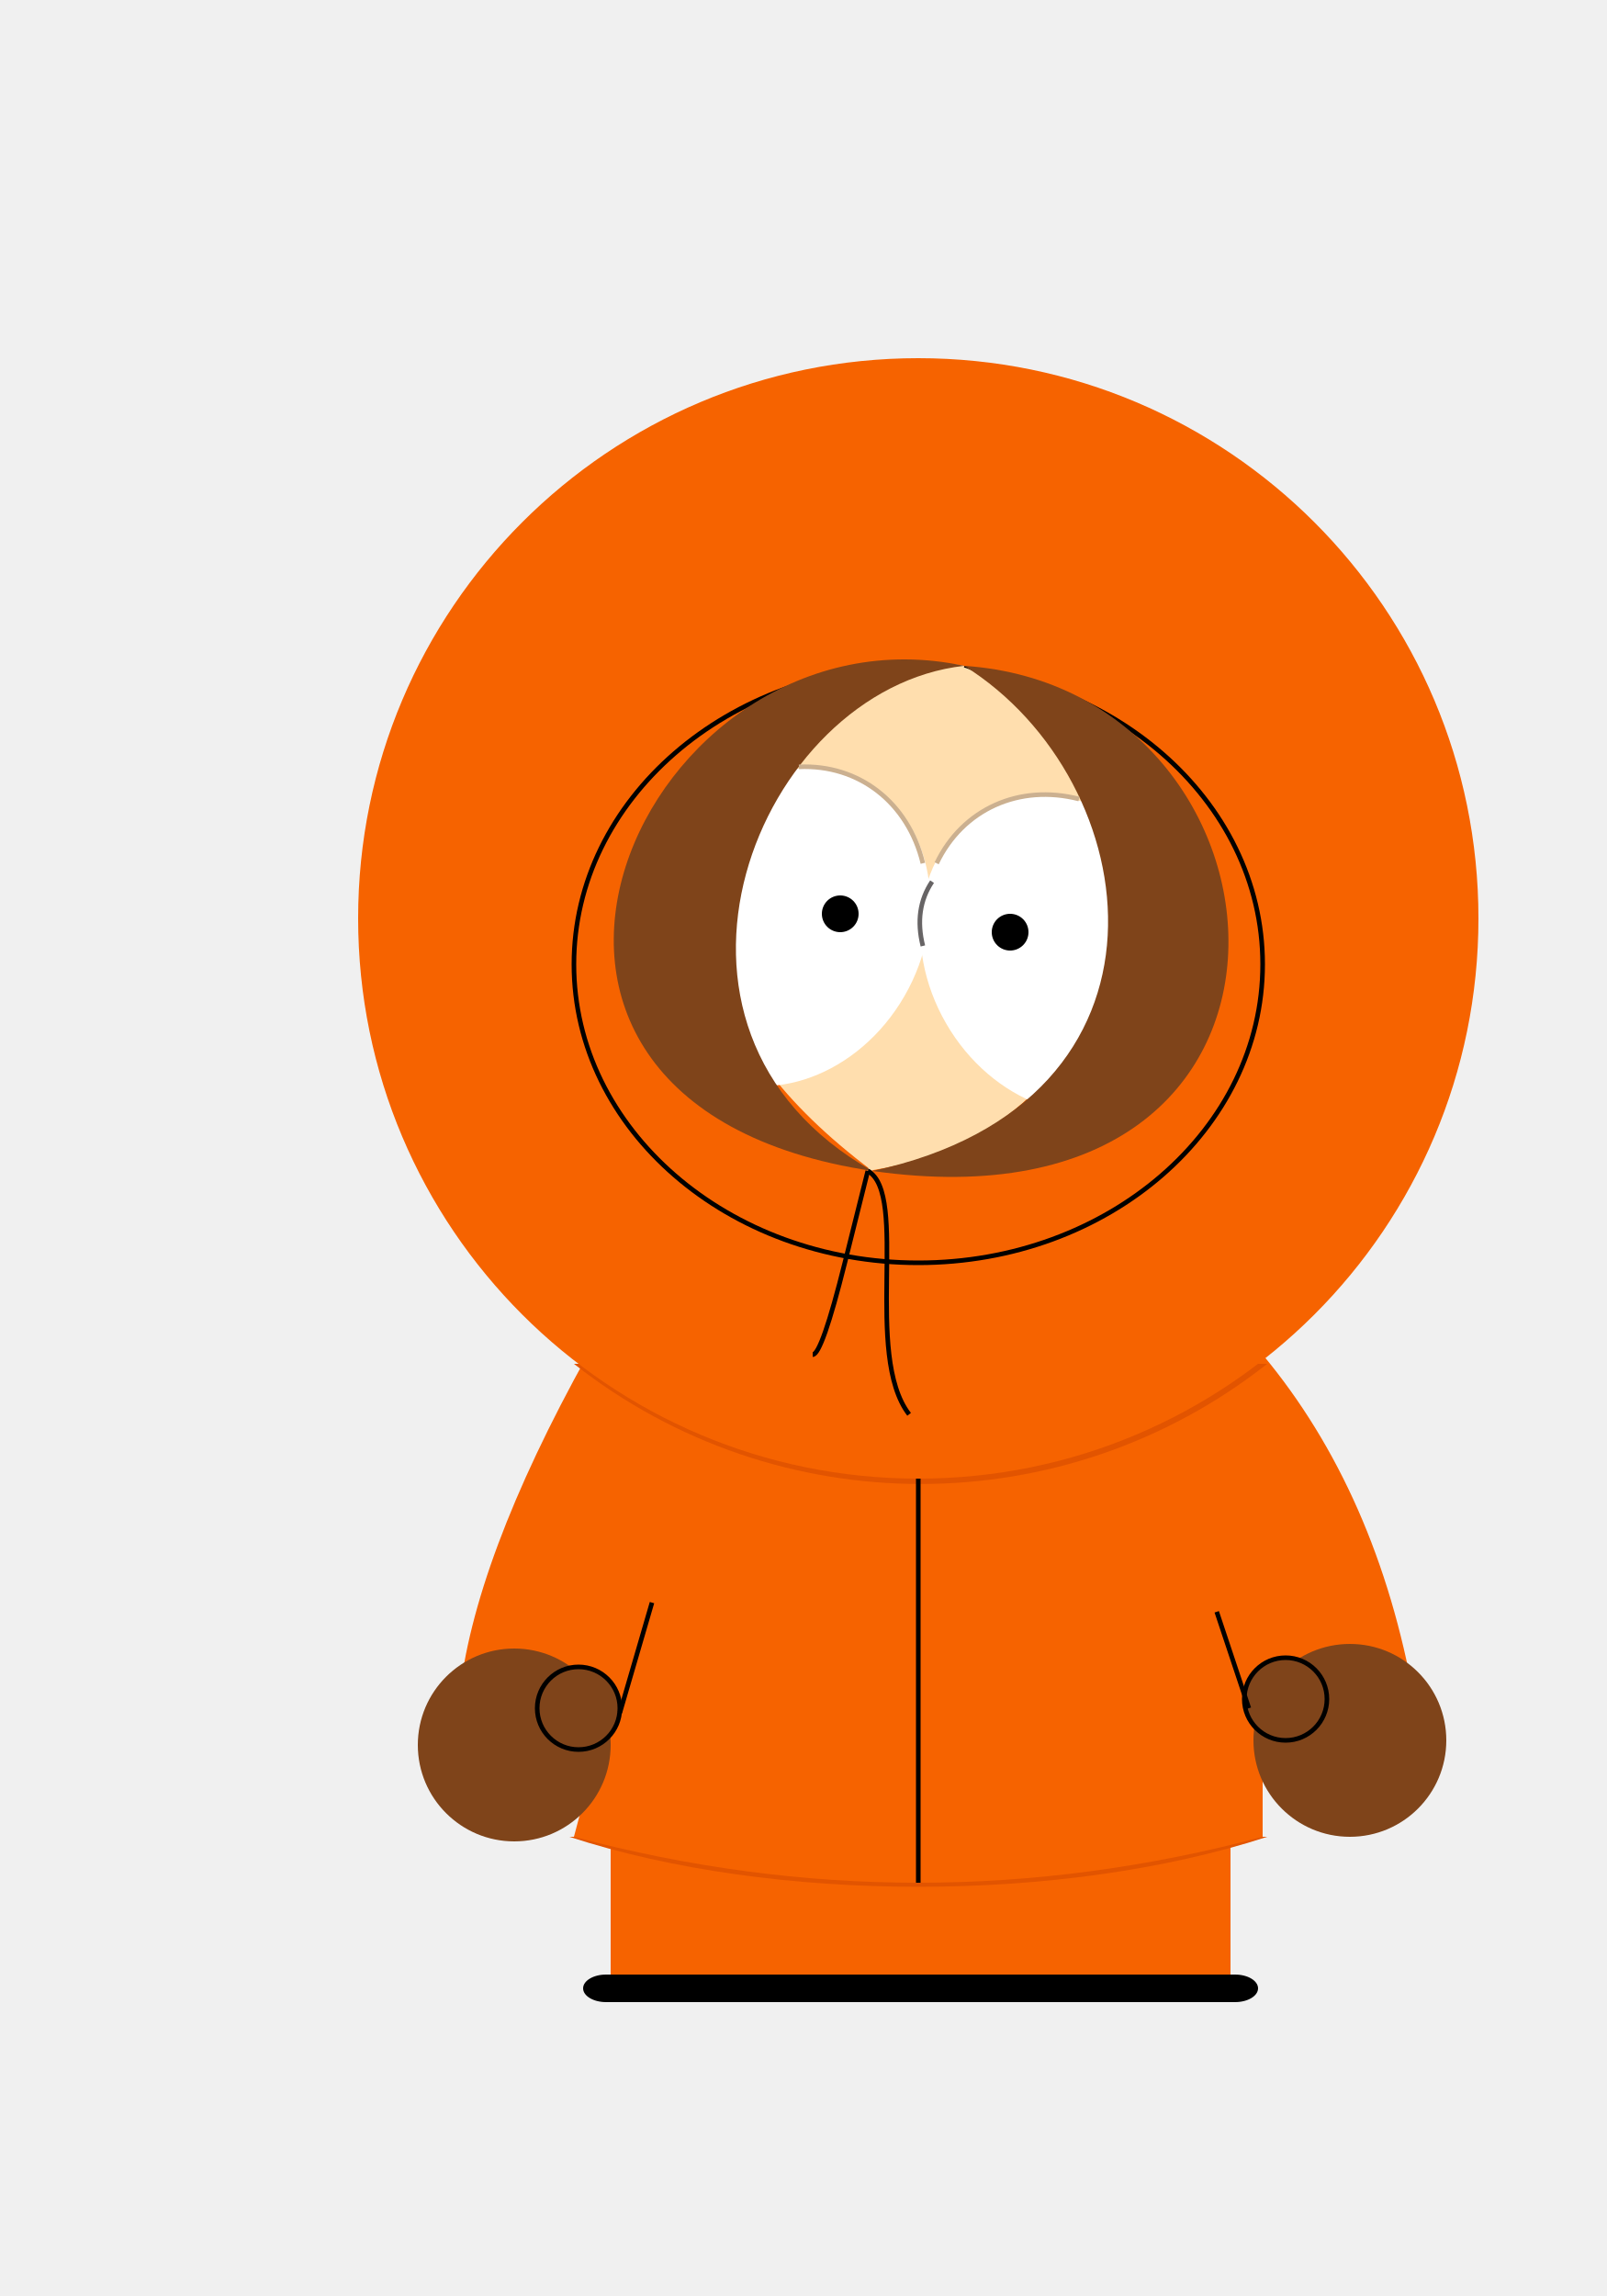
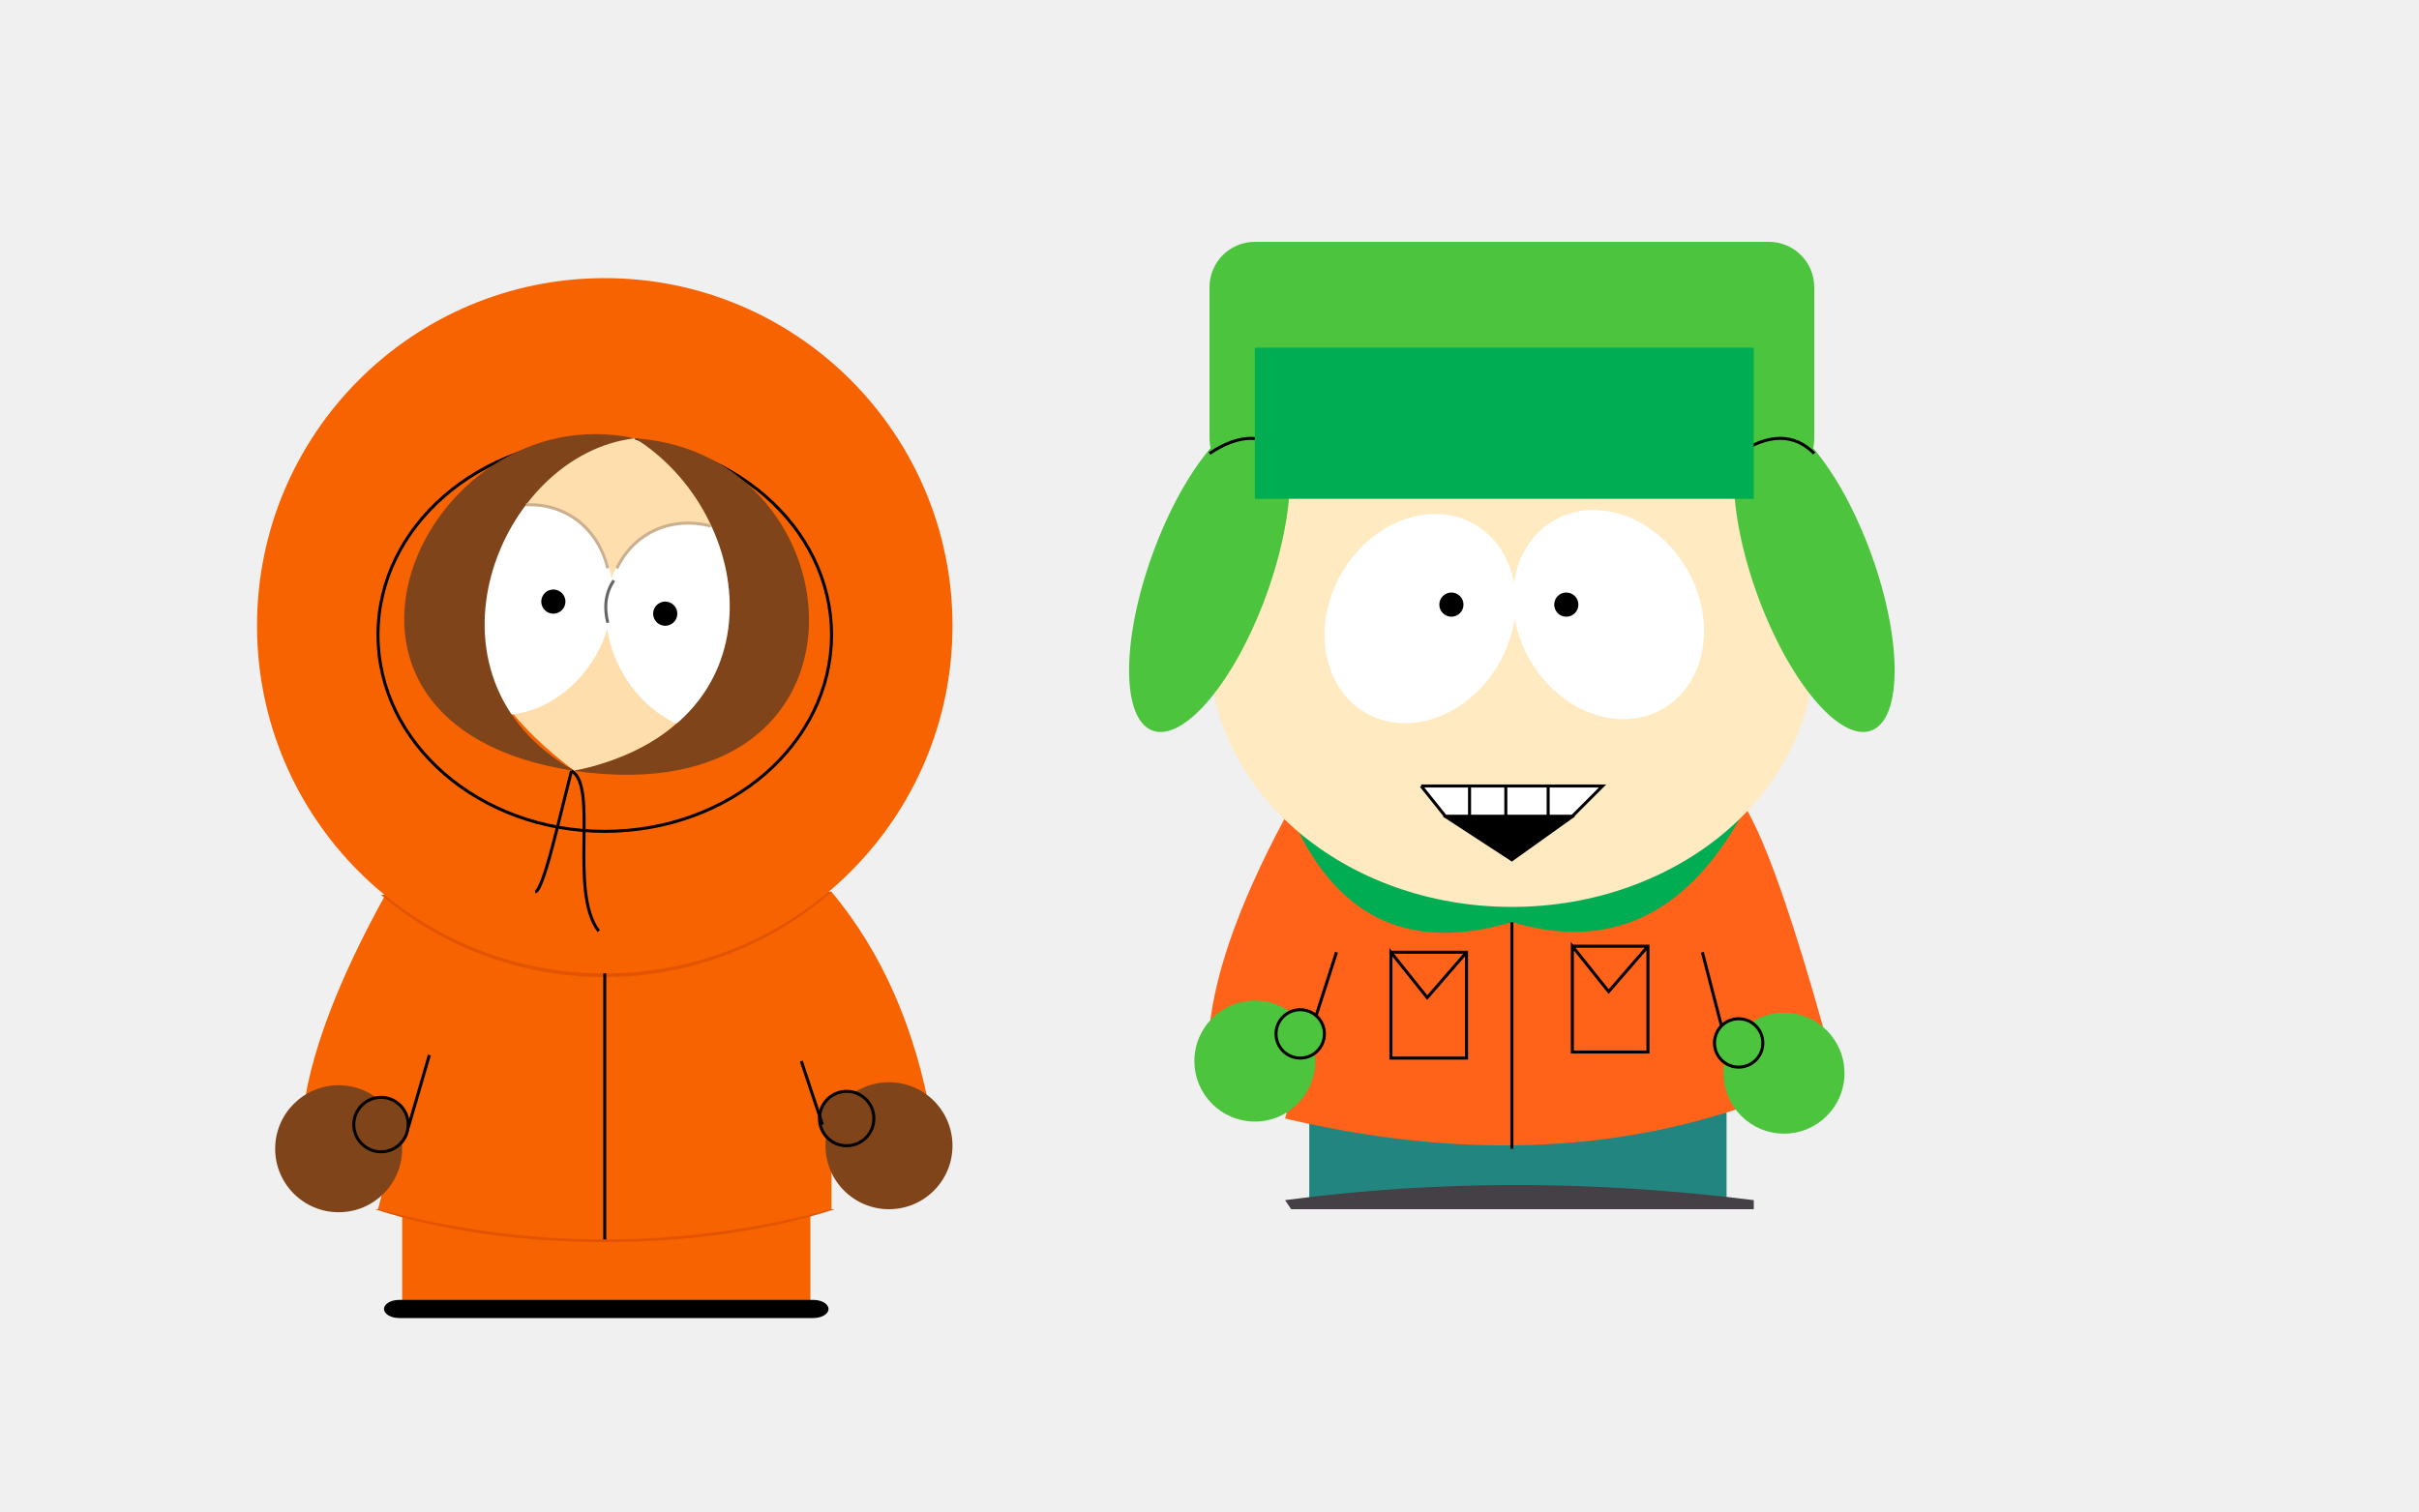
- <svg xmlns="http://www.w3.org/2000/svg" version="1.1" width="350" height="500">
+ <svg xmlns="http://www.w3.org/2000/svg" version="1.1" width="800" height="500">
  <g fill="#f66300">
    <rect x="133" y="400" width="135" height="32" />
    <path d="M124 400  A 122 50 0 0 0 276 400" fill="#e25400" />
    <path d="M128 295 Q 103 340, 100 370 H 133 L 125 400 Q 200 420, 275 400 V 370 H 308 Q 300 325, 275 295" />
-     <path d="M125 297  A 122 122 0 0 0 276 297" fill="#e25400" />
-     <circle cx="200" cy="200" r="122" />
+     <path d="M126 296  A 114 114 0 0 0 275 295" fill="#e25400" />
+     <circle cx="200" cy="207" r="115" />
    <ellipse cx="200" cy="210" rx="75" ry="65" stroke="black" />
  </g>
  <rect x="127" y="430" width="147" height="6" rx="5" ry="5" />
  <g fill="#ffdeae">
    <path d="M210 145 C 190 140, 110 195, 190 255" />
    <path d="M209 145 C 250 158, 260 244, 189 255" />
  </g>
  <g fill="white">
    <ellipse cx="175" cy="203" rx="30" ry="36" transform="rotate(30, 175, 195)" />
    <ellipse cx="231" cy="206" rx="30" ry="36" transform="rotate(-30, 235, 205)" />
  </g>
  <g fill="black">
    <circle cx="183" cy="199" r="4" />
    <circle cx="220" cy="203" r="4" />
  </g>
  <g fill="#7f441a">
    <path d="M210 145 C 140 130, 90 240, 190 255 C 135 224, 165 150, 210 145" />
    <path d="M210 145 C 285 150, 295 270, 190 255 C 260 240, 250 170, 210 145" />
    <circle cx="112" cy="380" r="21" />
    <circle cx="126" cy="372" r="9" stroke="black" />
    <circle cx="294" cy="379" r="21" />
    <circle cx="280" cy="370" r="9" stroke="black" />
  </g>
  <g fill="transparent" stroke="black">
    <path d="M189 255 T 184 275, 177 295" />
    <path d="M189 255 C 198 260, 188 295, 198 308" />
    <line x1="200" y1="322" x2="200" y2="410" />
    <line x1="135" y1="373" x2="142" y2="349" />
    <line x1="272" y1="372" x2="265" y2="351" />
  </g>
  <g fill="transparent">
    <path d="M201 206 Q 199 198, 203 192" stroke="#676465" />
    <path d="M204 188 A 30 36 -30 0 1 235 174" stroke="#cbb090" />
    <path d="M201 188 A 30 36 30 0 0 174 167" stroke="#cbb090" />
  </g>
+   <rect x="433" y="368" width="138" height="30" fill="#228580" />
+   <path fill="#444046" d="M425 397 Q 500 387, 580 397 V 400 H 427" />
+   <path fill="#ff6219" d="M428 265 Q 403 310, 400 340 H 433 L 425 370 Q 510 390, 580 365 V 340 H 603 Q 575 240, 565 265" />
+   <g fill="transparent" stroke="black">
+     <line x1="500" y1="292" x2="500" y2="380" />
+     <line x1="433" y1="343" x2="442" y2="315" />
+     <line x1="570" y1="342" x2="563" y2="315" />
+     <path d="M460 315 H 485 V 350 H 460 V 315 L 472 330 L 485 315" />
+     <path d="M520 313 H 545 V 348 H 520 V 313 L 532 328 L 545 313" />
+   </g>
+   <g fill="#00ad52">
+     <path d="M426 266 H 578 Q 550 320 500 305 Q 450 320 428 272" />
+   </g>
+   <ellipse fill="#ffeac1" cx="500" cy="215" rx="100" ry="85" />
+   <g fill="white">
+     <ellipse cx="435" cy="56" rx="30" ry="36" transform="rotate(30, 175, 195)" />
+     <ellipse cx="493" cy="352" rx="30" ry="36" transform="rotate(-30, 235, 205)" />
+   </g>
+   <g fill="black">
+     <circle cx="480" cy="200" r="4" />
+     <circle cx="518" cy="200" r="4" />
+   </g>
+   <g fill="#4dc43d">
+     <circle cx="415" cy="351" r="20" />
+     <circle cx="430" cy="342" r="8" stroke="black" />
+     <circle cx="590" cy="355" r="20" />
+     <circle cx="575" cy="345" r="8" stroke="black" />
+     <ellipse cx="400" cy="190" rx="20" ry="55" transform="rotate(20, 400, 190)" />
+     <ellipse cx="600" cy="190" rx="20" ry="55" transform="rotate(-20, 600, 190)" />
+     <rect x="400" y="80" width="200" height="80" rx="15" ry="15" />
+   </g>
+   <g fill="transparent" stroke="black">
+     <path d="M400 150 Q 415 140 425 150" />
+     <path d="M575 150 Q 590 140 600 150" />
+   </g>
+   <rect x="415" y="115" width="165" height="50" fill="#00ad52" />
+   <g fill="white" stroke="black">
+     <path d="M470 260 H 530 L 520 270 H 512 V 260 V 270 H 498 V 260 V 270 H 486 V 260 V 270 H 478 L 470 260" />
+   </g>
+   <path d="M477 270 L 500 285 L 521 270" />
</svg>
